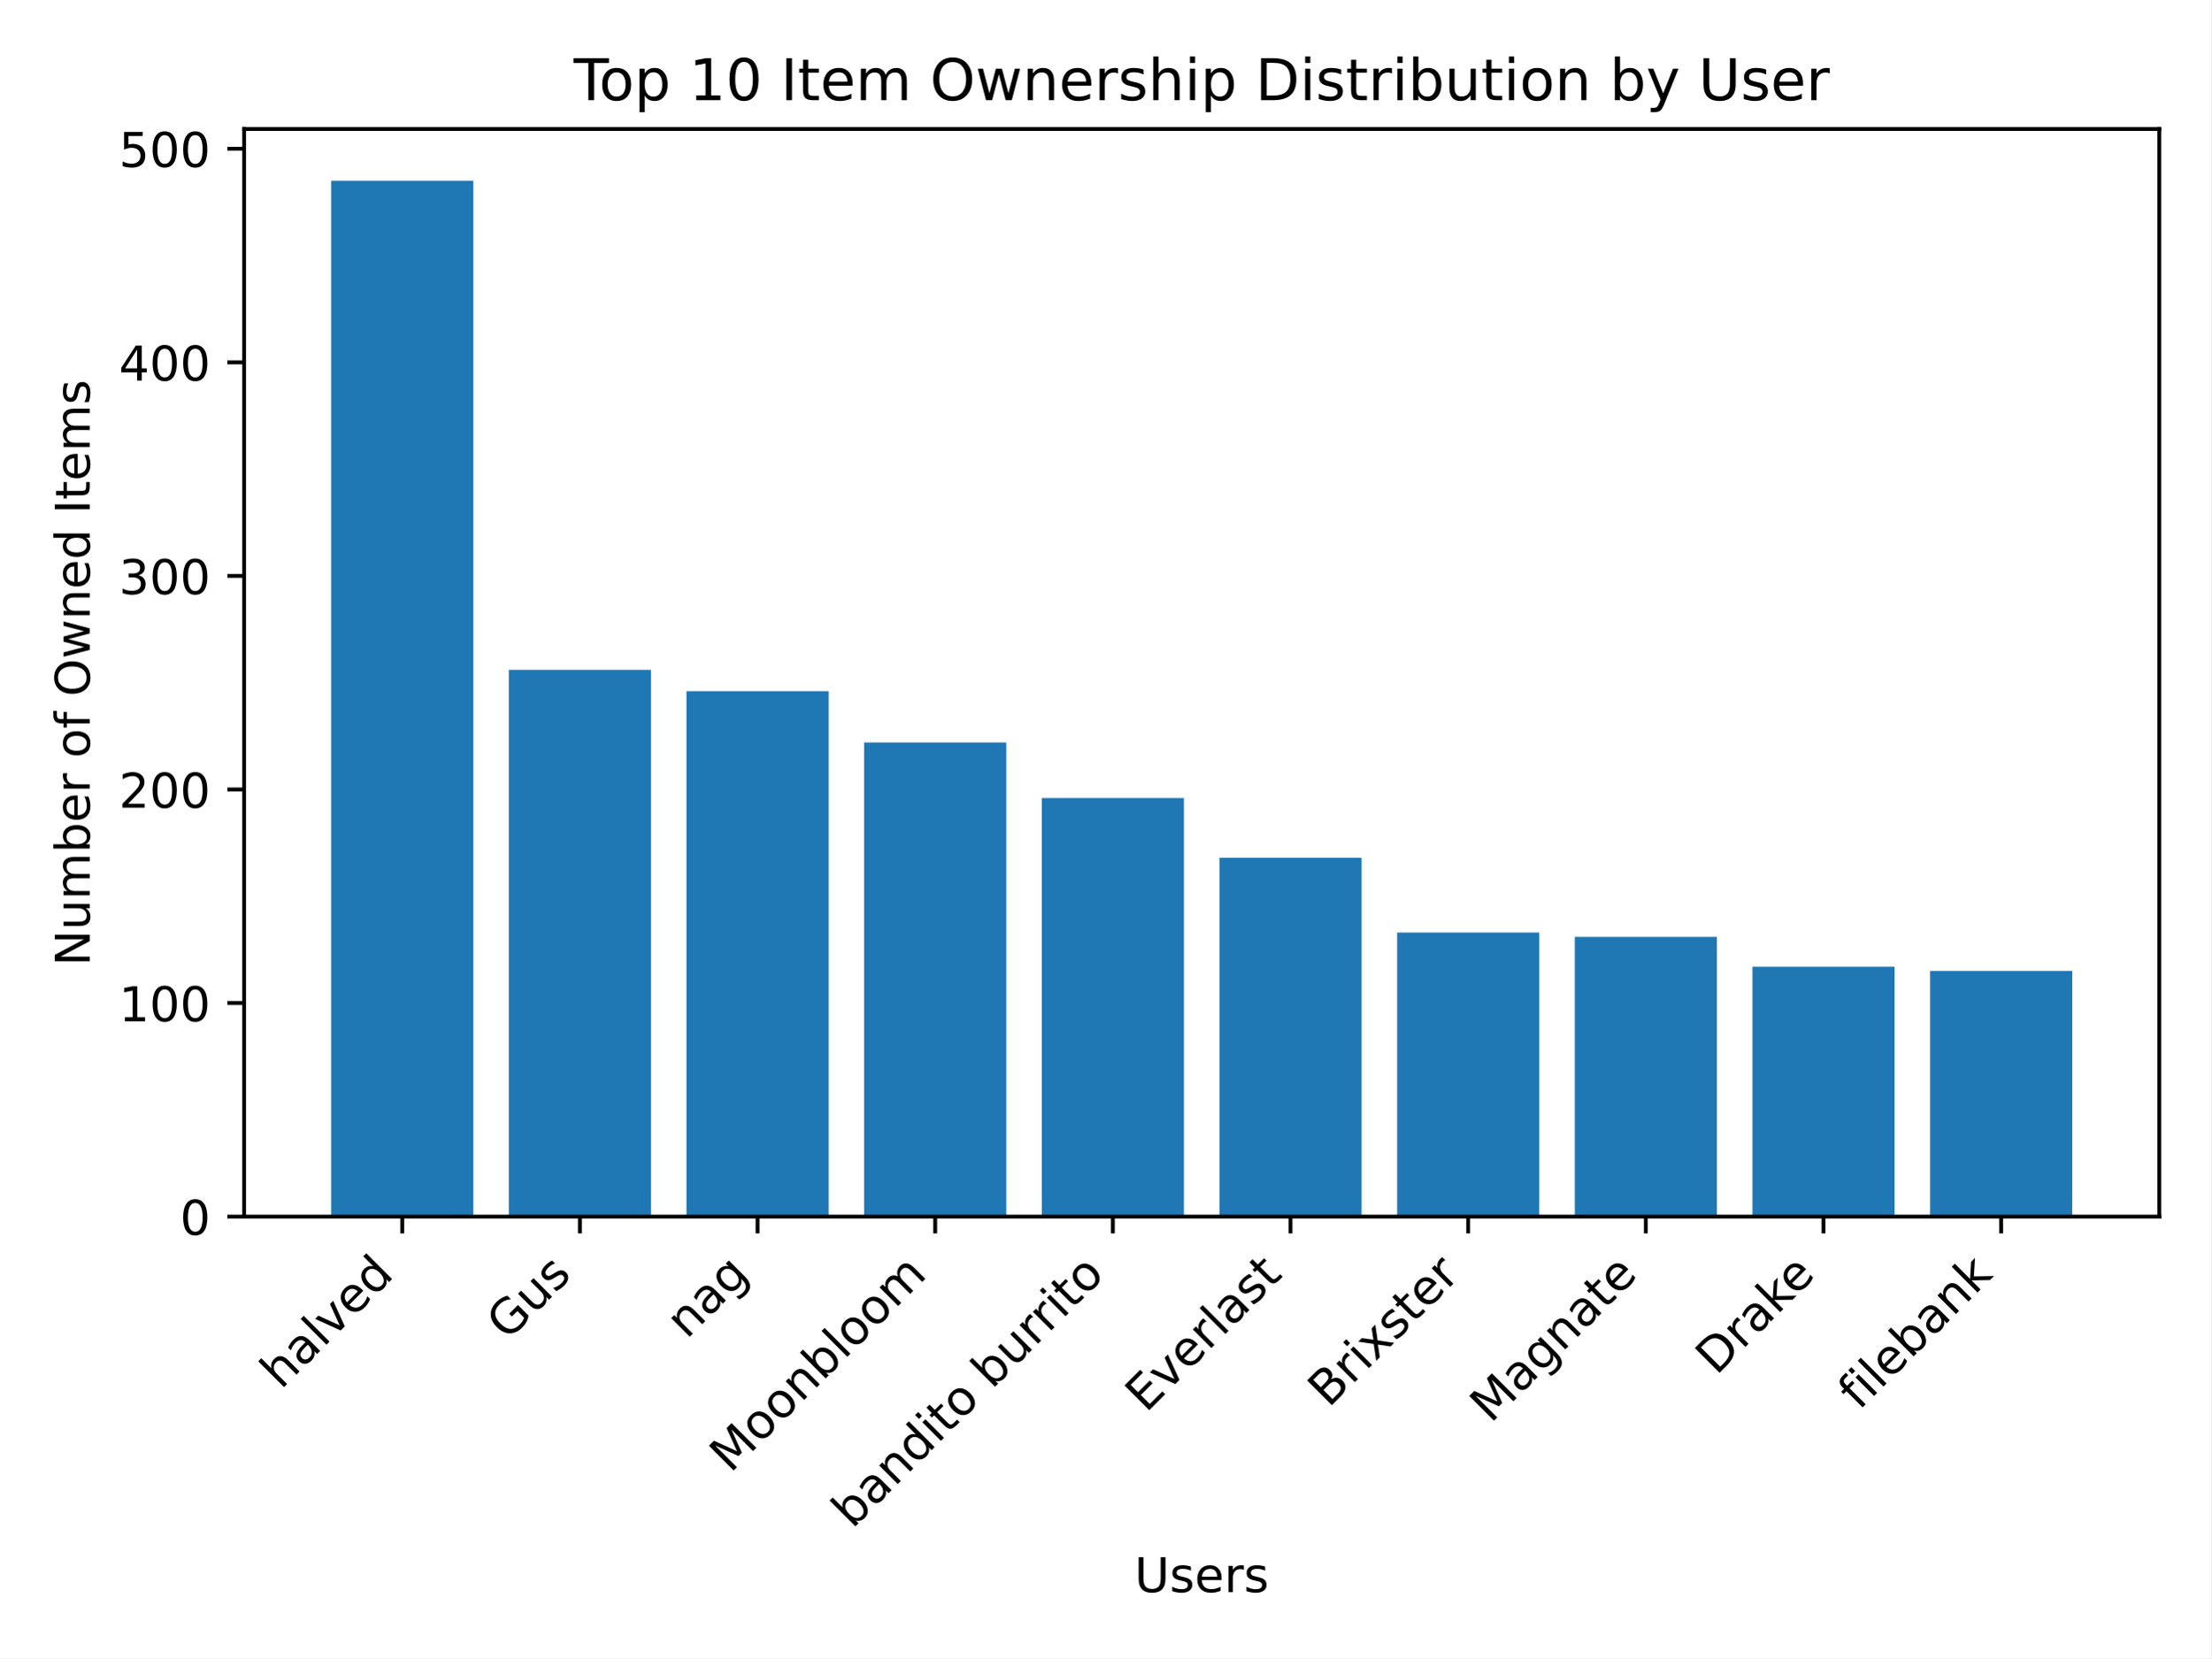
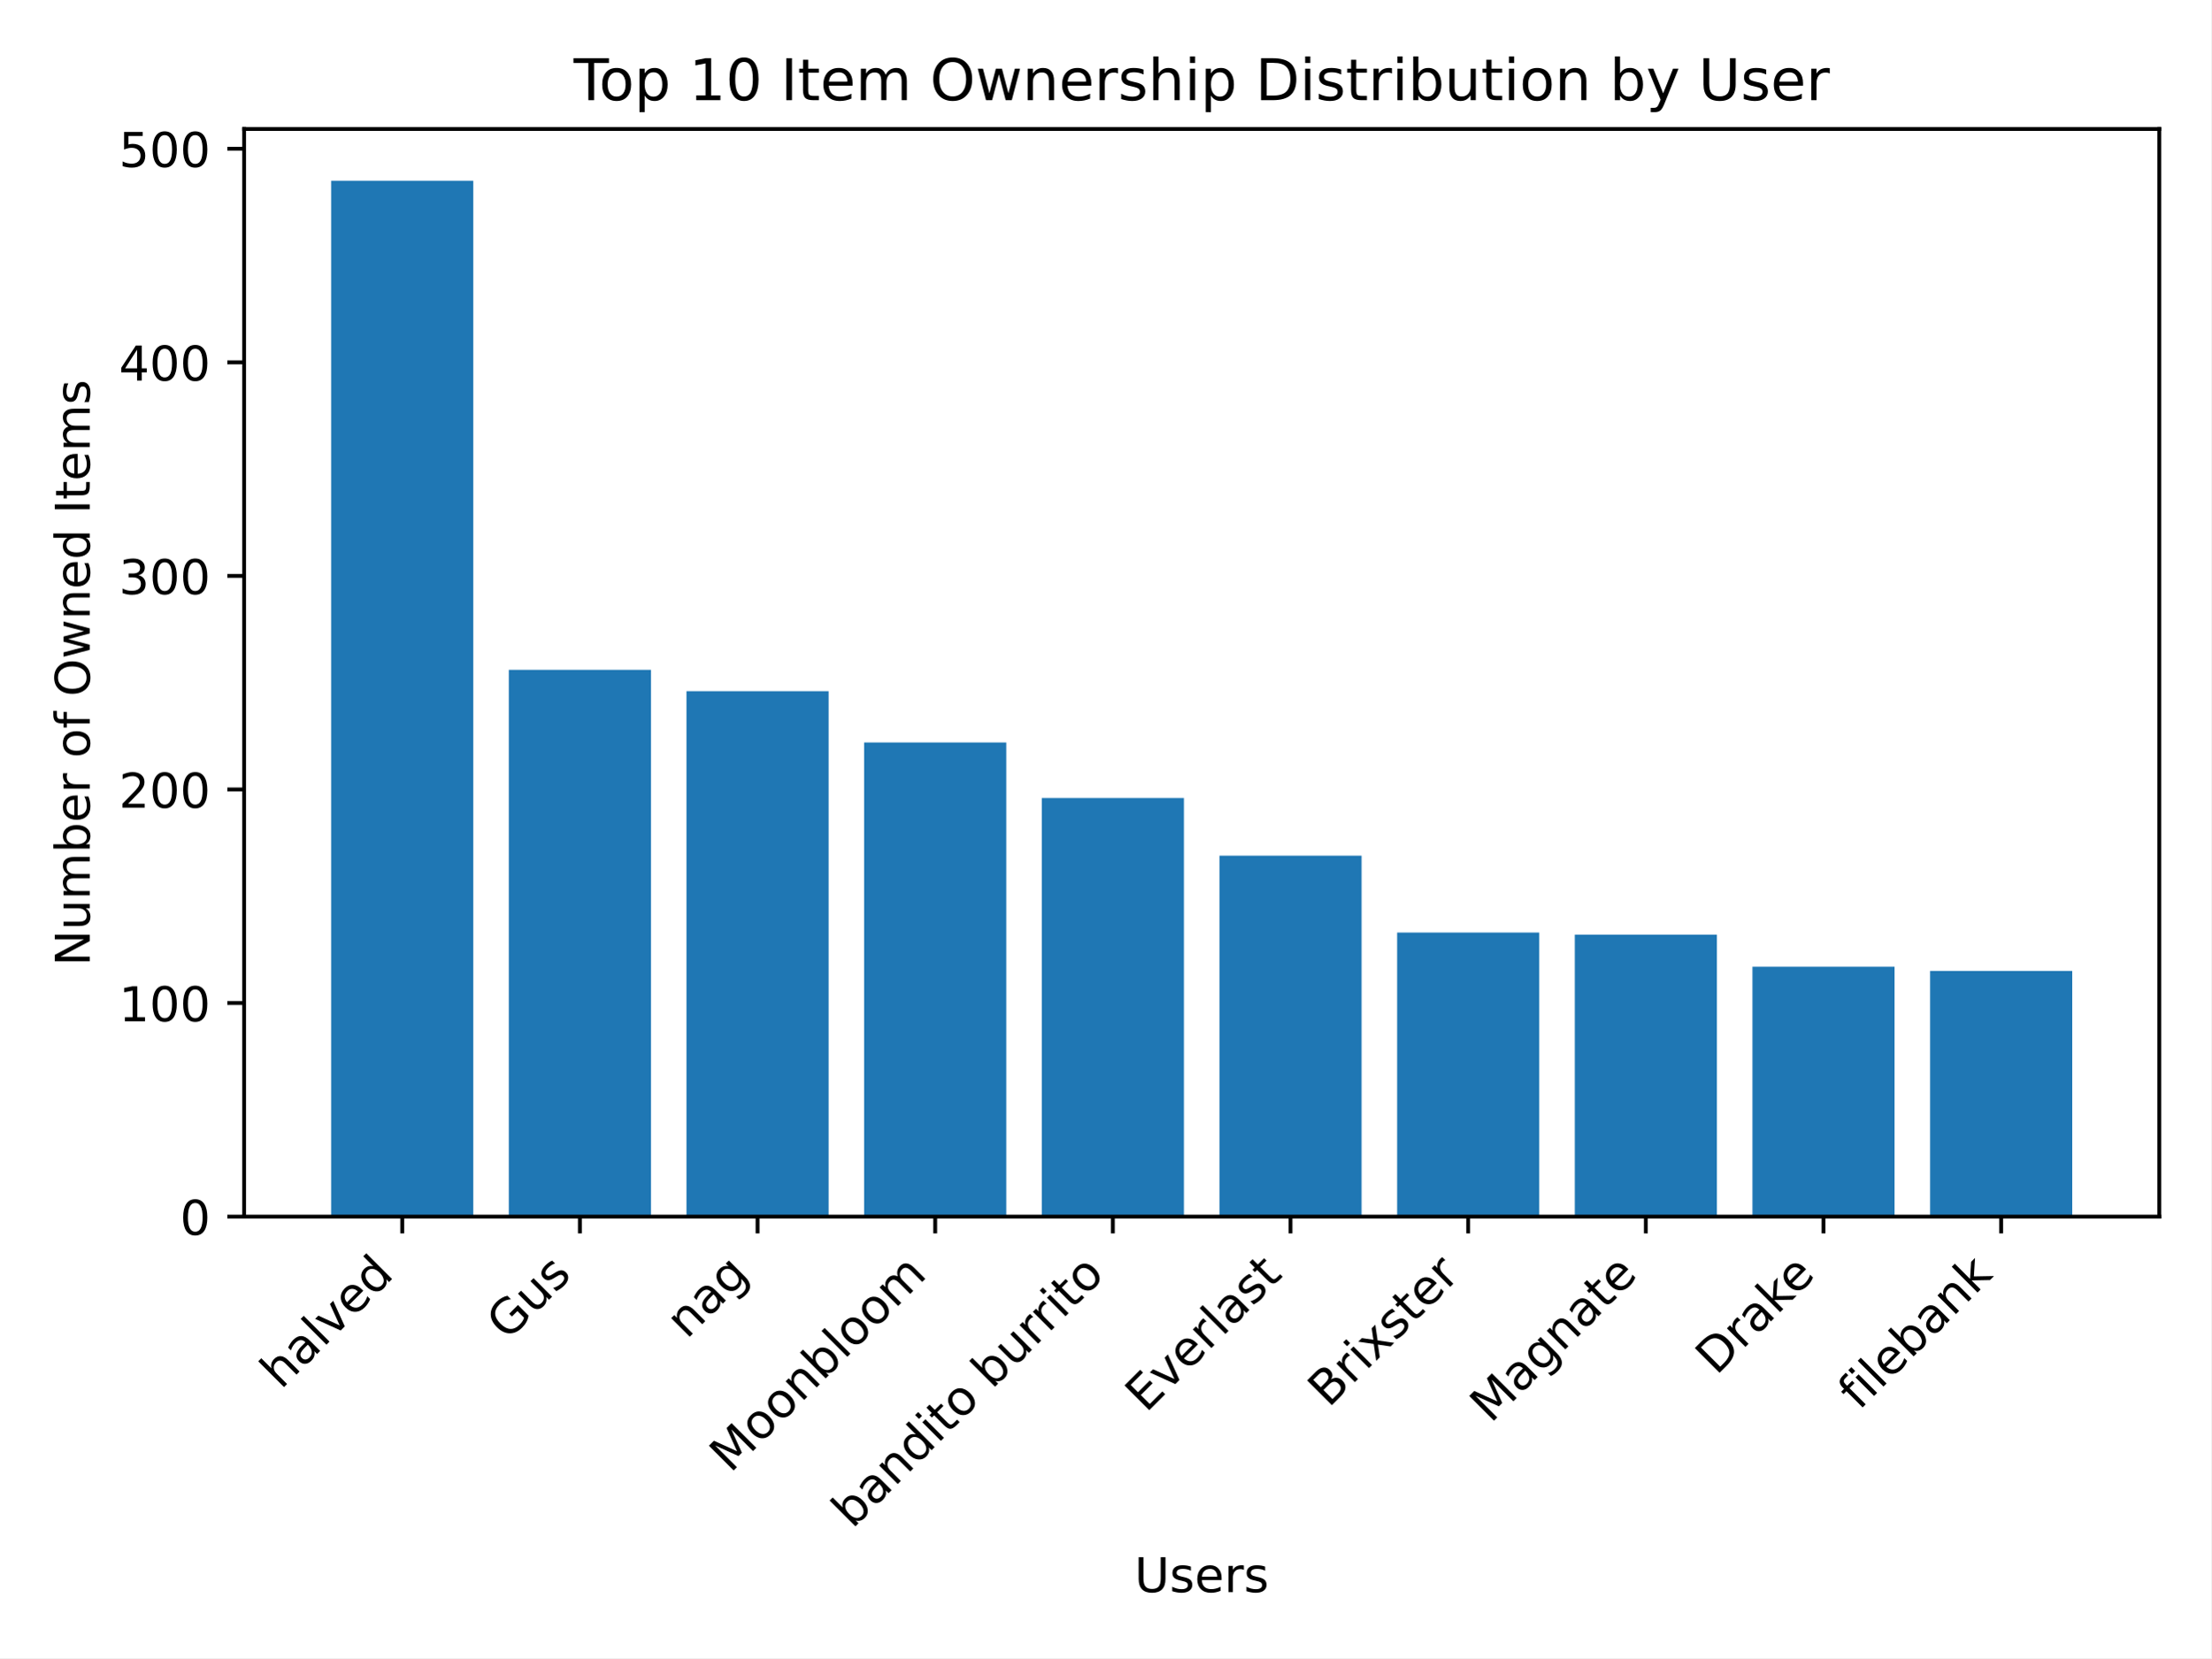
<svg xmlns="http://www.w3.org/2000/svg" xmlns:xlink="http://www.w3.org/1999/xlink" width="460.8pt" height="345.6pt" viewBox="0 0 460.8 345.6" version="1.1">
  <defs>
    <style type="text/css">*{stroke-linejoin: round; stroke-linecap: butt}</style>
  </defs>
  <g id="figure_1">
    <g id="patch_1">
      <path d="M 0 345.6  L 460.8 345.6  L 460.8 0  L 0 0  z " style="fill: #ffffff" />
    </g>
    <g id="axes_1">
      <g id="patch_2">
        <path d="M 50.87 253.581  L 450 253.581  L 450 26.88  L 50.87 26.88  z " style="fill: #ffffff" />
      </g>
      <g id="patch_3">
-         <path d="M 69.012 253.581  L 98.632 253.581  L 98.632 37.675  L 69.012 37.675  z " clip-path="url(#p2c9eaf7a2b)" style="fill: #1f77b4" />
+         <path d="M 69.012 253.581  L 98.632 253.581  L 98.632 37.675  L 69.012 37.675  z " clip-path="url(#p32018b4ce3)" style="fill: #1f77b4" />
      </g>
      <g id="patch_4">
-         <path d="M 106.037 253.581  L 135.657 253.581  L 135.657 139.618  L 106.037 139.618  z " clip-path="url(#p2c9eaf7a2b)" style="fill: #1f77b4" />
+         <path d="M 106.037 253.581  L 135.657 253.581  L 135.657 139.618  L 106.037 139.618  z " clip-path="url(#p32018b4ce3)" style="fill: #1f77b4" />
      </g>
      <g id="patch_5">
-         <path d="M 143.062 253.581  L 172.682 253.581  L 172.682 144.07  L 143.062 144.07  z " clip-path="url(#p2c9eaf7a2b)" style="fill: #1f77b4" />
+         <path d="M 143.062 253.581  L 172.682 253.581  L 172.682 144.07  L 143.062 144.07  z " clip-path="url(#p32018b4ce3)" style="fill: #1f77b4" />
      </g>
      <g id="patch_6">
-         <path d="M 180.087 253.581  L 209.707 253.581  L 209.707 154.754  L 180.087 154.754  z " clip-path="url(#p2c9eaf7a2b)" style="fill: #1f77b4" />
+         <path d="M 180.087 253.581  L 209.707 253.581  L 209.707 154.754  L 180.087 154.754  z " clip-path="url(#p32018b4ce3)" style="fill: #1f77b4" />
      </g>
      <g id="patch_7">
-         <path d="M 217.112 253.581  L 246.732 253.581  L 246.732 166.328  L 217.112 166.328  z " clip-path="url(#p2c9eaf7a2b)" style="fill: #1f77b4" />
+         <path d="M 217.112 253.581  L 246.732 253.581  L 246.732 166.328  L 217.112 166.328  z " clip-path="url(#p32018b4ce3)" style="fill: #1f77b4" />
      </g>
      <g id="patch_8">
-         <path d="M 254.138 253.581  L 283.758 253.581  L 283.758 178.793  L 254.138 178.793  z " clip-path="url(#p2c9eaf7a2b)" style="fill: #1f77b4" />
+         <path d="M 254.138 253.581  L 283.758 253.581  L 283.758 178.348  L 254.138 178.348  z " clip-path="url(#p32018b4ce3)" style="fill: #1f77b4" />
      </g>
      <g id="patch_9">
-         <path d="M 291.163 253.581  L 320.783 253.581  L 320.783 194.374  L 291.163 194.374  z " clip-path="url(#p2c9eaf7a2b)" style="fill: #1f77b4" />
+         <path d="M 291.163 253.581  L 320.783 253.581  L 320.783 194.374  L 291.163 194.374  z " clip-path="url(#p32018b4ce3)" style="fill: #1f77b4" />
      </g>
      <g id="patch_10">
-         <path d="M 328.188 253.581  L 357.808 253.581  L 357.808 195.264  L 328.188 195.264  z " clip-path="url(#p2c9eaf7a2b)" style="fill: #1f77b4" />
+         <path d="M 328.188 253.581  L 357.808 253.581  L 357.808 194.819  L 328.188 194.819  z " clip-path="url(#p32018b4ce3)" style="fill: #1f77b4" />
      </g>
      <g id="patch_11">
-         <path d="M 365.213 253.581  L 394.833 253.581  L 394.833 201.496  L 365.213 201.496  z " clip-path="url(#p2c9eaf7a2b)" style="fill: #1f77b4" />
+         <path d="M 365.213 253.581  L 394.833 253.581  L 394.833 201.496  L 365.213 201.496  z " clip-path="url(#p32018b4ce3)" style="fill: #1f77b4" />
      </g>
      <g id="patch_12">
-         <path d="M 402.238 253.581  L 431.858 253.581  L 431.858 202.387  L 402.238 202.387  z " clip-path="url(#p2c9eaf7a2b)" style="fill: #1f77b4" />
+         <path d="M 402.238 253.581  L 431.858 253.581  L 431.858 202.387  L 402.238 202.387  z " clip-path="url(#p32018b4ce3)" style="fill: #1f77b4" />
      </g>
      <g id="matplotlib.axis_1">
        <g id="xtick_1">
          <g id="line2d_1">
            <defs>
-               <path id="m333242855d" d="M 0 0  L 0 3.5  " style="stroke: #000000; stroke-width: 0.8" />
+               <path id="m9f89f834ee" d="M 0 0  L 0 3.5  " style="stroke: #000000; stroke-width: 0.8" />
            </defs>
            <g>
-               <use xlink:href="#m333242855d" x="83.822" y="253.581" style="stroke: #000000; stroke-width: 0.8" />
+               <use xlink:href="#m9f89f834ee" x="83.822" y="253.581" style="stroke: #000000; stroke-width: 0.8" />
            </g>
          </g>
          <g id="text_1">
            <g transform="translate(58.54764 289.7576) rotate(-45) scale(0.1 -0.1)">
              <defs>
                <path id="DejaVuSans-68" d="M 3513 2113  L 3513 0  L 2938 0  L 2938 2094  Q 2938 2591 2744 2837  Q 2550 3084 2163 3084  Q 1697 3084 1428 2787  Q 1159 2491 1159 1978  L 1159 0  L 581 0  L 581 4863  L 1159 4863  L 1159 2956  Q 1366 3272 1645 3428  Q 1925 3584 2291 3584  Q 2894 3584 3203 3211  Q 3513 2838 3513 2113  z " transform="scale(0.015625)" />
                <path id="DejaVuSans-61" d="M 2194 1759  Q 1497 1759 1228 1600  Q 959 1441 959 1056  Q 959 750 1161 570  Q 1363 391 1709 391  Q 2188 391 2477 730  Q 2766 1069 2766 1631  L 2766 1759  L 2194 1759  z M 3341 1997  L 3341 0  L 2766 0  L 2766 531  Q 2569 213 2275 61  Q 1981 -91 1556 -91  Q 1019 -91 701 211  Q 384 513 384 1019  Q 384 1609 779 1909  Q 1175 2209 1959 2209  L 2766 2209  L 2766 2266  Q 2766 2663 2505 2880  Q 2244 3097 1772 3097  Q 1472 3097 1187 3025  Q 903 2953 641 2809  L 641 3341  Q 956 3463 1253 3523  Q 1550 3584 1831 3584  Q 2591 3584 2966 3190  Q 3341 2797 3341 1997  z " transform="scale(0.015625)" />
                <path id="DejaVuSans-6c" d="M 603 4863  L 1178 4863  L 1178 0  L 603 0  L 603 4863  z " transform="scale(0.015625)" />
                <path id="DejaVuSans-76" d="M 191 3500  L 800 3500  L 1894 563  L 2988 3500  L 3597 3500  L 2284 0  L 1503 0  L 191 3500  z " transform="scale(0.015625)" />
                <path id="DejaVuSans-65" d="M 3597 1894  L 3597 1613  L 953 1613  Q 991 1019 1311 708  Q 1631 397 2203 397  Q 2534 397 2845 478  Q 3156 559 3463 722  L 3463 178  Q 3153 47 2828 -22  Q 2503 -91 2169 -91  Q 1331 -91 842 396  Q 353 884 353 1716  Q 353 2575 817 3079  Q 1281 3584 2069 3584  Q 2775 3584 3186 3129  Q 3597 2675 3597 1894  z M 3022 2063  Q 3016 2534 2758 2815  Q 2500 3097 2075 3097  Q 1594 3097 1305 2825  Q 1016 2553 972 2059  L 3022 2063  z " transform="scale(0.015625)" />
                <path id="DejaVuSans-64" d="M 2906 2969  L 2906 4863  L 3481 4863  L 3481 0  L 2906 0  L 2906 525  Q 2725 213 2448 61  Q 2172 -91 1784 -91  Q 1150 -91 751 415  Q 353 922 353 1747  Q 353 2572 751 3078  Q 1150 3584 1784 3584  Q 2172 3584 2448 3432  Q 2725 3281 2906 2969  z M 947 1747  Q 947 1113 1208 752  Q 1469 391 1925 391  Q 2381 391 2643 752  Q 2906 1113 2906 1747  Q 2906 2381 2643 2742  Q 2381 3103 1925 3103  Q 1469 3103 1208 2742  Q 947 2381 947 1747  z " transform="scale(0.015625)" />
              </defs>
              <use xlink:href="#DejaVuSans-68" />
              <use xlink:href="#DejaVuSans-61" x="63.379" />
              <use xlink:href="#DejaVuSans-6c" x="124.658" />
              <use xlink:href="#DejaVuSans-76" x="152.441" />
              <use xlink:href="#DejaVuSans-65" x="211.621" />
              <use xlink:href="#DejaVuSans-64" x="273.145" />
            </g>
          </g>
        </g>
        <g id="xtick_2">
          <g id="line2d_2">
            <g>
-               <use xlink:href="#m333242855d" x="120.847" y="253.581" style="stroke: #000000; stroke-width: 0.8" />
+               <use xlink:href="#m9f89f834ee" x="120.847" y="253.581" style="stroke: #000000; stroke-width: 0.8" />
            </g>
          </g>
          <g id="text_2">
            <g transform="translate(105.7329 279.5973) rotate(-45) scale(0.1 -0.1)">
              <defs>
                <path id="DejaVuSans-47" d="M 3809 666  L 3809 1919  L 2778 1919  L 2778 2438  L 4434 2438  L 4434 434  Q 4069 175 3628 42  Q 3188 -91 2688 -91  Q 1594 -91 976 548  Q 359 1188 359 2328  Q 359 3472 976 4111  Q 1594 4750 2688 4750  Q 3144 4750 3555 4637  Q 3966 4525 4313 4306  L 4313 3634  Q 3963 3931 3569 4081  Q 3175 4231 2741 4231  Q 1884 4231 1454 3753  Q 1025 3275 1025 2328  Q 1025 1384 1454 906  Q 1884 428 2741 428  Q 3075 428 3337 486  Q 3600 544 3809 666  z " transform="scale(0.015625)" />
                <path id="DejaVuSans-75" d="M 544 1381  L 544 3500  L 1119 3500  L 1119 1403  Q 1119 906 1312 657  Q 1506 409 1894 409  Q 2359 409 2629 706  Q 2900 1003 2900 1516  L 2900 3500  L 3475 3500  L 3475 0  L 2900 0  L 2900 538  Q 2691 219 2414 64  Q 2138 -91 1772 -91  Q 1169 -91 856 284  Q 544 659 544 1381  z M 1991 3584  L 1991 3584  z " transform="scale(0.015625)" />
                <path id="DejaVuSans-73" d="M 2834 3397  L 2834 2853  Q 2591 2978 2328 3040  Q 2066 3103 1784 3103  Q 1356 3103 1142 2972  Q 928 2841 928 2578  Q 928 2378 1081 2264  Q 1234 2150 1697 2047  L 1894 2003  Q 2506 1872 2764 1633  Q 3022 1394 3022 966  Q 3022 478 2636 193  Q 2250 -91 1575 -91  Q 1294 -91 989 -36  Q 684 19 347 128  L 347 722  Q 666 556 975 473  Q 1284 391 1588 391  Q 1994 391 2212 530  Q 2431 669 2431 922  Q 2431 1156 2273 1281  Q 2116 1406 1581 1522  L 1381 1569  Q 847 1681 609 1914  Q 372 2147 372 2553  Q 372 3047 722 3315  Q 1072 3584 1716 3584  Q 2034 3584 2315 3537  Q 2597 3491 2834 3397  z " transform="scale(0.015625)" />
              </defs>
              <use xlink:href="#DejaVuSans-47" />
              <use xlink:href="#DejaVuSans-75" x="77.49" />
              <use xlink:href="#DejaVuSans-73" x="140.869" />
            </g>
          </g>
        </g>
        <g id="xtick_3">
          <g id="line2d_3">
            <g>
-               <use xlink:href="#m333242855d" x="157.872" y="253.581" style="stroke: #000000; stroke-width: 0.8" />
+               <use xlink:href="#m9f89f834ee" x="157.872" y="253.581" style="stroke: #000000; stroke-width: 0.8" />
            </g>
          </g>
          <g id="text_3">
            <g transform="translate(143.0983 279.257) rotate(-45) scale(0.1 -0.1)">
              <defs>
                <path id="DejaVuSans-6e" d="M 3513 2113  L 3513 0  L 2938 0  L 2938 2094  Q 2938 2591 2744 2837  Q 2550 3084 2163 3084  Q 1697 3084 1428 2787  Q 1159 2491 1159 1978  L 1159 0  L 581 0  L 581 3500  L 1159 3500  L 1159 2956  Q 1366 3272 1645 3428  Q 1925 3584 2291 3584  Q 2894 3584 3203 3211  Q 3513 2838 3513 2113  z " transform="scale(0.015625)" />
                <path id="DejaVuSans-67" d="M 2906 1791  Q 2906 2416 2648 2759  Q 2391 3103 1925 3103  Q 1463 3103 1205 2759  Q 947 2416 947 1791  Q 947 1169 1205 825  Q 1463 481 1925 481  Q 2391 481 2648 825  Q 2906 1169 2906 1791  z M 3481 434  Q 3481 -459 3084 -895  Q 2688 -1331 1869 -1331  Q 1566 -1331 1297 -1286  Q 1028 -1241 775 -1147  L 775 -588  Q 1028 -725 1275 -790  Q 1522 -856 1778 -856  Q 2344 -856 2625 -561  Q 2906 -266 2906 331  L 2906 616  Q 2728 306 2450 153  Q 2172 0 1784 0  Q 1141 0 747 490  Q 353 981 353 1791  Q 353 2603 747 3093  Q 1141 3584 1784 3584  Q 2172 3584 2450 3431  Q 2728 3278 2906 2969  L 2906 3500  L 3481 3500  L 3481 434  z " transform="scale(0.015625)" />
              </defs>
              <use xlink:href="#DejaVuSans-6e" />
              <use xlink:href="#DejaVuSans-61" x="63.379" />
              <use xlink:href="#DejaVuSans-67" x="124.658" />
            </g>
          </g>
        </g>
        <g id="xtick_4">
          <g id="line2d_4">
            <g>
-               <use xlink:href="#m333242855d" x="194.897" y="253.581" style="stroke: #000000; stroke-width: 0.8" />
+               <use xlink:href="#m9f89f834ee" x="194.897" y="253.581" style="stroke: #000000; stroke-width: 0.8" />
            </g>
          </g>
          <g id="text_4">
            <g transform="translate(152.197 307.1833) rotate(-45) scale(0.1 -0.1)">
              <defs>
                <path id="DejaVuSans-4d" d="M 628 4666  L 1569 4666  L 2759 1491  L 3956 4666  L 4897 4666  L 4897 0  L 4281 0  L 4281 4097  L 3078 897  L 2444 897  L 1241 4097  L 1241 0  L 628 0  L 628 4666  z " transform="scale(0.015625)" />
                <path id="DejaVuSans-6f" d="M 1959 3097  Q 1497 3097 1228 2736  Q 959 2375 959 1747  Q 959 1119 1226 758  Q 1494 397 1959 397  Q 2419 397 2687 759  Q 2956 1122 2956 1747  Q 2956 2369 2687 2733  Q 2419 3097 1959 3097  z M 1959 3584  Q 2709 3584 3137 3096  Q 3566 2609 3566 1747  Q 3566 888 3137 398  Q 2709 -91 1959 -91  Q 1206 -91 779 398  Q 353 888 353 1747  Q 353 2609 779 3096  Q 1206 3584 1959 3584  z " transform="scale(0.015625)" />
                <path id="DejaVuSans-62" d="M 3116 1747  Q 3116 2381 2855 2742  Q 2594 3103 2138 3103  Q 1681 3103 1420 2742  Q 1159 2381 1159 1747  Q 1159 1113 1420 752  Q 1681 391 2138 391  Q 2594 391 2855 752  Q 3116 1113 3116 1747  z M 1159 2969  Q 1341 3281 1617 3432  Q 1894 3584 2278 3584  Q 2916 3584 3314 3078  Q 3713 2572 3713 1747  Q 3713 922 3314 415  Q 2916 -91 2278 -91  Q 1894 -91 1617 61  Q 1341 213 1159 525  L 1159 0  L 581 0  L 581 4863  L 1159 4863  L 1159 2969  z " transform="scale(0.015625)" />
                <path id="DejaVuSans-6d" d="M 3328 2828  Q 3544 3216 3844 3400  Q 4144 3584 4550 3584  Q 5097 3584 5394 3201  Q 5691 2819 5691 2113  L 5691 0  L 5113 0  L 5113 2094  Q 5113 2597 4934 2840  Q 4756 3084 4391 3084  Q 3944 3084 3684 2787  Q 3425 2491 3425 1978  L 3425 0  L 2847 0  L 2847 2094  Q 2847 2600 2669 2842  Q 2491 3084 2119 3084  Q 1678 3084 1418 2786  Q 1159 2488 1159 1978  L 1159 0  L 581 0  L 581 3500  L 1159 3500  L 1159 2956  Q 1356 3278 1631 3431  Q 1906 3584 2284 3584  Q 2666 3584 2933 3390  Q 3200 3197 3328 2828  z " transform="scale(0.015625)" />
              </defs>
              <use xlink:href="#DejaVuSans-4d" />
              <use xlink:href="#DejaVuSans-6f" x="86.279" />
              <use xlink:href="#DejaVuSans-6f" x="147.461" />
              <use xlink:href="#DejaVuSans-6e" x="208.643" />
              <use xlink:href="#DejaVuSans-62" x="272.021" />
              <use xlink:href="#DejaVuSans-6c" x="335.498" />
              <use xlink:href="#DejaVuSans-6f" x="363.281" />
              <use xlink:href="#DejaVuSans-6f" x="424.463" />
              <use xlink:href="#DejaVuSans-6d" x="485.645" />
            </g>
          </g>
        </g>
        <g id="xtick_5">
          <g id="line2d_5">
            <g>
-               <use xlink:href="#m333242855d" x="231.922" y="253.581" style="stroke: #000000; stroke-width: 0.8" />
+               <use xlink:href="#m9f89f834ee" x="231.922" y="253.581" style="stroke: #000000; stroke-width: 0.8" />
            </g>
          </g>
          <g id="text_5">
            <g transform="translate(177.6255 318.7799) rotate(-45) scale(0.1 -0.1)">
              <defs>
                <path id="DejaVuSans-69" d="M 603 3500  L 1178 3500  L 1178 0  L 603 0  L 603 3500  z M 603 4863  L 1178 4863  L 1178 4134  L 603 4134  L 603 4863  z " transform="scale(0.015625)" />
                <path id="DejaVuSans-74" d="M 1172 4494  L 1172 3500  L 2356 3500  L 2356 3053  L 1172 3053  L 1172 1153  Q 1172 725 1289 603  Q 1406 481 1766 481  L 2356 481  L 2356 0  L 1766 0  Q 1100 0 847 248  Q 594 497 594 1153  L 594 3053  L 172 3053  L 172 3500  L 594 3500  L 594 4494  L 1172 4494  z " transform="scale(0.015625)" />
                <path id="DejaVuSans-20" transform="scale(0.015625)" />
                <path id="DejaVuSans-72" d="M 2631 2963  Q 2534 3019 2420 3045  Q 2306 3072 2169 3072  Q 1681 3072 1420 2755  Q 1159 2438 1159 1844  L 1159 0  L 581 0  L 581 3500  L 1159 3500  L 1159 2956  Q 1341 3275 1631 3429  Q 1922 3584 2338 3584  Q 2397 3584 2469 3576  Q 2541 3569 2628 3553  L 2631 2963  z " transform="scale(0.015625)" />
              </defs>
              <use xlink:href="#DejaVuSans-62" />
              <use xlink:href="#DejaVuSans-61" x="63.477" />
              <use xlink:href="#DejaVuSans-6e" x="124.756" />
              <use xlink:href="#DejaVuSans-64" x="188.135" />
              <use xlink:href="#DejaVuSans-69" x="251.611" />
              <use xlink:href="#DejaVuSans-74" x="279.395" />
              <use xlink:href="#DejaVuSans-6f" x="318.604" />
              <use xlink:href="#DejaVuSans-20" x="379.785" />
              <use xlink:href="#DejaVuSans-62" x="411.572" />
              <use xlink:href="#DejaVuSans-75" x="475.049" />
              <use xlink:href="#DejaVuSans-72" x="538.428" />
              <use xlink:href="#DejaVuSans-72" x="577.791" />
              <use xlink:href="#DejaVuSans-69" x="618.904" />
              <use xlink:href="#DejaVuSans-74" x="646.688" />
              <use xlink:href="#DejaVuSans-6f" x="685.896" />
            </g>
          </g>
        </g>
        <g id="xtick_6">
          <g id="line2d_6">
            <g>
-               <use xlink:href="#m333242855d" x="268.948" y="253.581" style="stroke: #000000; stroke-width: 0.8" />
+               <use xlink:href="#m9f89f834ee" x="268.948" y="253.581" style="stroke: #000000; stroke-width: 0.8" />
            </g>
          </g>
          <g id="text_6">
            <g transform="translate(238.8126 294.6178) rotate(-45) scale(0.1 -0.1)">
              <defs>
                <path id="DejaVuSans-45" d="M 628 4666  L 3578 4666  L 3578 4134  L 1259 4134  L 1259 2753  L 3481 2753  L 3481 2222  L 1259 2222  L 1259 531  L 3634 531  L 3634 0  L 628 0  L 628 4666  z " transform="scale(0.015625)" />
              </defs>
              <use xlink:href="#DejaVuSans-45" />
              <use xlink:href="#DejaVuSans-76" x="63.184" />
              <use xlink:href="#DejaVuSans-65" x="122.363" />
              <use xlink:href="#DejaVuSans-72" x="183.887" />
              <use xlink:href="#DejaVuSans-6c" x="225" />
              <use xlink:href="#DejaVuSans-61" x="252.783" />
              <use xlink:href="#DejaVuSans-73" x="314.062" />
              <use xlink:href="#DejaVuSans-74" x="366.162" />
            </g>
          </g>
        </g>
        <g id="xtick_7">
          <g id="line2d_7">
            <g>
-               <use xlink:href="#m333242855d" x="305.973" y="253.581" style="stroke: #000000; stroke-width: 0.8" />
+               <use xlink:href="#m9f89f834ee" x="305.973" y="253.581" style="stroke: #000000; stroke-width: 0.8" />
            </g>
          </g>
          <g id="text_7">
            <g transform="translate(276.8807 293.5748) rotate(-45) scale(0.1 -0.1)">
              <defs>
                <path id="DejaVuSans-42" d="M 1259 2228  L 1259 519  L 2272 519  Q 2781 519 3026 730  Q 3272 941 3272 1375  Q 3272 1813 3026 2020  Q 2781 2228 2272 2228  L 1259 2228  z M 1259 4147  L 1259 2741  L 2194 2741  Q 2656 2741 2882 2914  Q 3109 3088 3109 3444  Q 3109 3797 2882 3972  Q 2656 4147 2194 4147  L 1259 4147  z M 628 4666  L 2241 4666  Q 2963 4666 3353 4366  Q 3744 4066 3744 3513  Q 3744 3084 3544 2831  Q 3344 2578 2956 2516  Q 3422 2416 3680 2098  Q 3938 1781 3938 1306  Q 3938 681 3513 340  Q 3088 0 2303 0  L 628 0  L 628 4666  z " transform="scale(0.015625)" />
                <path id="DejaVuSans-78" d="M 3513 3500  L 2247 1797  L 3578 0  L 2900 0  L 1881 1375  L 863 0  L 184 0  L 1544 1831  L 300 3500  L 978 3500  L 1906 2253  L 2834 3500  L 3513 3500  z " transform="scale(0.015625)" />
              </defs>
              <use xlink:href="#DejaVuSans-42" />
              <use xlink:href="#DejaVuSans-72" x="68.604" />
              <use xlink:href="#DejaVuSans-69" x="109.717" />
              <use xlink:href="#DejaVuSans-78" x="137.5" />
              <use xlink:href="#DejaVuSans-73" x="196.68" />
              <use xlink:href="#DejaVuSans-74" x="248.779" />
              <use xlink:href="#DejaVuSans-65" x="287.988" />
              <use xlink:href="#DejaVuSans-72" x="349.512" />
            </g>
          </g>
        </g>
        <g id="xtick_8">
          <g id="line2d_8">
            <g>
-               <use xlink:href="#m333242855d" x="342.998" y="253.581" style="stroke: #000000; stroke-width: 0.8" />
+               <use xlink:href="#m9f89f834ee" x="342.998" y="253.581" style="stroke: #000000; stroke-width: 0.8" />
            </g>
          </g>
          <g id="text_8">
            <g transform="translate(310.6663 296.8143) rotate(-45) scale(0.1 -0.1)">
              <use xlink:href="#DejaVuSans-4d" />
              <use xlink:href="#DejaVuSans-61" x="86.279" />
              <use xlink:href="#DejaVuSans-67" x="147.559" />
              <use xlink:href="#DejaVuSans-6e" x="211.035" />
              <use xlink:href="#DejaVuSans-61" x="274.414" />
              <use xlink:href="#DejaVuSans-74" x="335.693" />
              <use xlink:href="#DejaVuSans-65" x="374.902" />
            </g>
          </g>
        </g>
        <g id="xtick_9">
          <g id="line2d_9">
            <g>
-               <use xlink:href="#m333242855d" x="380.023" y="253.581" style="stroke: #000000; stroke-width: 0.8" />
+               <use xlink:href="#m9f89f834ee" x="380.023" y="253.581" style="stroke: #000000; stroke-width: 0.8" />
            </g>
          </g>
          <g id="text_9">
            <g transform="translate(357.6781 286.8275) rotate(-45) scale(0.1 -0.1)">
              <defs>
                <path id="DejaVuSans-44" d="M 1259 4147  L 1259 519  L 2022 519  Q 2988 519 3436 956  Q 3884 1394 3884 2338  Q 3884 3275 3436 3711  Q 2988 4147 2022 4147  L 1259 4147  z M 628 4666  L 1925 4666  Q 3281 4666 3915 4102  Q 4550 3538 4550 2338  Q 4550 1131 3912 565  Q 3275 0 1925 0  L 628 0  L 628 4666  z " transform="scale(0.015625)" />
                <path id="DejaVuSans-6b" d="M 581 4863  L 1159 4863  L 1159 1991  L 2875 3500  L 3609 3500  L 1753 1863  L 3688 0  L 2938 0  L 1159 1709  L 1159 0  L 581 0  L 581 4863  z " transform="scale(0.015625)" />
              </defs>
              <use xlink:href="#DejaVuSans-44" />
              <use xlink:href="#DejaVuSans-72" x="77.002" />
              <use xlink:href="#DejaVuSans-61" x="118.115" />
              <use xlink:href="#DejaVuSans-6b" x="179.395" />
              <use xlink:href="#DejaVuSans-65" x="233.68" />
            </g>
          </g>
        </g>
        <g id="xtick_10">
          <g id="line2d_10">
            <g>
-               <use xlink:href="#m333242855d" x="417.048" y="253.581" style="stroke: #000000; stroke-width: 0.8" />
+               <use xlink:href="#m9f89f834ee" x="417.048" y="253.581" style="stroke: #000000; stroke-width: 0.8" />
            </g>
          </g>
          <g id="text_10">
            <g transform="translate(387.41 294.1206) rotate(-45) scale(0.1 -0.1)">
              <defs>
                <path id="DejaVuSans-66" d="M 2375 4863  L 2375 4384  L 1825 4384  Q 1516 4384 1395 4259  Q 1275 4134 1275 3809  L 1275 3500  L 2222 3500  L 2222 3053  L 1275 3053  L 1275 0  L 697 0  L 697 3053  L 147 3053  L 147 3500  L 697 3500  L 697 3744  Q 697 4328 969 4595  Q 1241 4863 1831 4863  L 2375 4863  z " transform="scale(0.015625)" />
              </defs>
              <use xlink:href="#DejaVuSans-66" />
              <use xlink:href="#DejaVuSans-69" x="35.205" />
              <use xlink:href="#DejaVuSans-6c" x="62.988" />
              <use xlink:href="#DejaVuSans-65" x="90.771" />
              <use xlink:href="#DejaVuSans-62" x="152.295" />
              <use xlink:href="#DejaVuSans-61" x="215.771" />
              <use xlink:href="#DejaVuSans-6e" x="277.051" />
              <use xlink:href="#DejaVuSans-6b" x="340.43" />
            </g>
          </g>
        </g>
        <g id="text_11">
          <g transform="translate(236.4342 331.8489) scale(0.1 -0.1)">
            <defs>
              <path id="DejaVuSans-55" d="M 556 4666  L 1191 4666  L 1191 1831  Q 1191 1081 1462 751  Q 1734 422 2344 422  Q 2950 422 3222 751  Q 3494 1081 3494 1831  L 3494 4666  L 4128 4666  L 4128 1753  Q 4128 841 3676 375  Q 3225 -91 2344 -91  Q 1459 -91 1007 375  Q 556 841 556 1753  L 556 4666  z " transform="scale(0.015625)" />
            </defs>
            <use xlink:href="#DejaVuSans-55" />
            <use xlink:href="#DejaVuSans-73" x="73.193" />
            <use xlink:href="#DejaVuSans-65" x="125.293" />
            <use xlink:href="#DejaVuSans-72" x="186.816" />
            <use xlink:href="#DejaVuSans-73" x="227.93" />
          </g>
        </g>
      </g>
      <g id="matplotlib.axis_2">
        <g id="ytick_1">
          <g id="line2d_11">
            <defs>
-               <path id="m818d419c3e" d="M 0 0  L -3.5 0  " style="stroke: #000000; stroke-width: 0.8" />
+               <path id="m7f3a602638" d="M 0 0  L -3.5 0  " style="stroke: #000000; stroke-width: 0.8" />
            </defs>
            <g>
-               <use xlink:href="#m818d419c3e" x="50.87" y="253.581" style="stroke: #000000; stroke-width: 0.8" />
+               <use xlink:href="#m7f3a602638" x="50.87" y="253.581" style="stroke: #000000; stroke-width: 0.8" />
            </g>
          </g>
          <g id="text_12">
            <g transform="translate(37.5075 257.3798) scale(0.1 -0.1)">
              <defs>
                <path id="DejaVuSans-30" d="M 2034 4250  Q 1547 4250 1301 3770  Q 1056 3291 1056 2328  Q 1056 1369 1301 889  Q 1547 409 2034 409  Q 2525 409 2770 889  Q 3016 1369 3016 2328  Q 3016 3291 2770 3770  Q 2525 4250 2034 4250  z M 2034 4750  Q 2819 4750 3233 4129  Q 3647 3509 3647 2328  Q 3647 1150 3233 529  Q 2819 -91 2034 -91  Q 1250 -91 836 529  Q 422 1150 422 2328  Q 422 3509 836 4129  Q 1250 4750 2034 4750  z " transform="scale(0.015625)" />
              </defs>
              <use xlink:href="#DejaVuSans-30" />
            </g>
          </g>
        </g>
        <g id="ytick_2">
          <g id="line2d_12">
            <g>
-               <use xlink:href="#m818d419c3e" x="50.87" y="209.064" style="stroke: #000000; stroke-width: 0.8" />
+               <use xlink:href="#m7f3a602638" x="50.87" y="209.064" style="stroke: #000000; stroke-width: 0.8" />
            </g>
          </g>
          <g id="text_13">
            <g transform="translate(24.7825 212.8632) scale(0.1 -0.1)">
              <defs>
                <path id="DejaVuSans-31" d="M 794 531  L 1825 531  L 1825 4091  L 703 3866  L 703 4441  L 1819 4666  L 2450 4666  L 2450 531  L 3481 531  L 3481 0  L 794 0  L 794 531  z " transform="scale(0.015625)" />
              </defs>
              <use xlink:href="#DejaVuSans-31" />
              <use xlink:href="#DejaVuSans-30" x="63.623" />
              <use xlink:href="#DejaVuSans-30" x="127.246" />
            </g>
          </g>
        </g>
        <g id="ytick_3">
          <g id="line2d_13">
            <g>
-               <use xlink:href="#m818d419c3e" x="50.87" y="164.547" style="stroke: #000000; stroke-width: 0.8" />
+               <use xlink:href="#m7f3a602638" x="50.87" y="164.547" style="stroke: #000000; stroke-width: 0.8" />
            </g>
          </g>
          <g id="text_14">
            <g transform="translate(24.7825 168.3467) scale(0.1 -0.1)">
              <defs>
                <path id="DejaVuSans-32" d="M 1228 531  L 3431 531  L 3431 0  L 469 0  L 469 531  Q 828 903 1448 1529  Q 2069 2156 2228 2338  Q 2531 2678 2651 2914  Q 2772 3150 2772 3378  Q 2772 3750 2511 3984  Q 2250 4219 1831 4219  Q 1534 4219 1204 4116  Q 875 4013 500 3803  L 500 4441  Q 881 4594 1212 4672  Q 1544 4750 1819 4750  Q 2544 4750 2975 4387  Q 3406 4025 3406 3419  Q 3406 3131 3298 2873  Q 3191 2616 2906 2266  Q 2828 2175 2409 1742  Q 1991 1309 1228 531  z " transform="scale(0.015625)" />
              </defs>
              <use xlink:href="#DejaVuSans-32" />
              <use xlink:href="#DejaVuSans-30" x="63.623" />
              <use xlink:href="#DejaVuSans-30" x="127.246" />
            </g>
          </g>
        </g>
        <g id="ytick_4">
          <g id="line2d_14">
            <g>
-               <use xlink:href="#m818d419c3e" x="50.87" y="120.031" style="stroke: #000000; stroke-width: 0.8" />
+               <use xlink:href="#m7f3a602638" x="50.87" y="120.031" style="stroke: #000000; stroke-width: 0.8" />
            </g>
          </g>
          <g id="text_15">
            <g transform="translate(24.7825 123.8301) scale(0.1 -0.1)">
              <defs>
                <path id="DejaVuSans-33" d="M 2597 2516  Q 3050 2419 3304 2112  Q 3559 1806 3559 1356  Q 3559 666 3084 287  Q 2609 -91 1734 -91  Q 1441 -91 1130 -33  Q 819 25 488 141  L 488 750  Q 750 597 1062 519  Q 1375 441 1716 441  Q 2309 441 2620 675  Q 2931 909 2931 1356  Q 2931 1769 2642 2001  Q 2353 2234 1838 2234  L 1294 2234  L 1294 2753  L 1863 2753  Q 2328 2753 2575 2939  Q 2822 3125 2822 3475  Q 2822 3834 2567 4026  Q 2313 4219 1838 4219  Q 1578 4219 1281 4162  Q 984 4106 628 3988  L 628 4550  Q 988 4650 1302 4700  Q 1616 4750 1894 4750  Q 2613 4750 3031 4423  Q 3450 4097 3450 3541  Q 3450 3153 3228 2886  Q 3006 2619 2597 2516  z " transform="scale(0.015625)" />
              </defs>
              <use xlink:href="#DejaVuSans-33" />
              <use xlink:href="#DejaVuSans-30" x="63.623" />
              <use xlink:href="#DejaVuSans-30" x="127.246" />
            </g>
          </g>
        </g>
        <g id="ytick_5">
          <g id="line2d_15">
            <g>
-               <use xlink:href="#m818d419c3e" x="50.87" y="75.514" style="stroke: #000000; stroke-width: 0.8" />
+               <use xlink:href="#m7f3a602638" x="50.87" y="75.514" style="stroke: #000000; stroke-width: 0.8" />
            </g>
          </g>
          <g id="text_16">
            <g transform="translate(24.7825 79.31356) scale(0.1 -0.1)">
              <defs>
                <path id="DejaVuSans-34" d="M 2419 4116  L 825 1625  L 2419 1625  L 2419 4116  z M 2253 4666  L 3047 4666  L 3047 1625  L 3713 1625  L 3713 1100  L 3047 1100  L 3047 0  L 2419 0  L 2419 1100  L 313 1100  L 313 1709  L 2253 4666  z " transform="scale(0.015625)" />
              </defs>
              <use xlink:href="#DejaVuSans-34" />
              <use xlink:href="#DejaVuSans-30" x="63.623" />
              <use xlink:href="#DejaVuSans-30" x="127.246" />
            </g>
          </g>
        </g>
        <g id="ytick_6">
          <g id="line2d_16">
            <g>
-               <use xlink:href="#m818d419c3e" x="50.87" y="30.998" style="stroke: #000000; stroke-width: 0.8" />
+               <use xlink:href="#m7f3a602638" x="50.87" y="30.998" style="stroke: #000000; stroke-width: 0.8" />
            </g>
          </g>
          <g id="text_17">
            <g transform="translate(24.7825 34.797) scale(0.1 -0.1)">
              <defs>
                <path id="DejaVuSans-35" d="M 691 4666  L 3169 4666  L 3169 4134  L 1269 4134  L 1269 2991  Q 1406 3038 1543 3061  Q 1681 3084 1819 3084  Q 2600 3084 3056 2656  Q 3513 2228 3513 1497  Q 3513 744 3044 326  Q 2575 -91 1722 -91  Q 1428 -91 1123 -41  Q 819 9 494 109  L 494 744  Q 775 591 1075 516  Q 1375 441 1709 441  Q 2250 441 2565 725  Q 2881 1009 2881 1497  Q 2881 1984 2565 2268  Q 2250 2553 1709 2553  Q 1456 2553 1204 2497  Q 953 2441 691 2322  L 691 4666  z " transform="scale(0.015625)" />
              </defs>
              <use xlink:href="#DejaVuSans-35" />
              <use xlink:href="#DejaVuSans-30" x="63.623" />
              <use xlink:href="#DejaVuSans-30" x="127.246" />
            </g>
          </g>
        </g>
        <g id="text_18">
          <g transform="translate(18.70281 201.3342) rotate(-90) scale(0.1 -0.1)">
            <defs>
              <path id="DejaVuSans-4e" d="M 628 4666  L 1478 4666  L 3547 763  L 3547 4666  L 4159 4666  L 4159 0  L 3309 0  L 1241 3903  L 1241 0  L 628 0  L 628 4666  z " transform="scale(0.015625)" />
              <path id="DejaVuSans-4f" d="M 2522 4238  Q 1834 4238 1429 3725  Q 1025 3213 1025 2328  Q 1025 1447 1429 934  Q 1834 422 2522 422  Q 3209 422 3611 934  Q 4013 1447 4013 2328  Q 4013 3213 3611 3725  Q 3209 4238 2522 4238  z M 2522 4750  Q 3503 4750 4090 4092  Q 4678 3434 4678 2328  Q 4678 1225 4090 567  Q 3503 -91 2522 -91  Q 1538 -91 948 565  Q 359 1222 359 2328  Q 359 3434 948 4092  Q 1538 4750 2522 4750  z " transform="scale(0.015625)" />
              <path id="DejaVuSans-77" d="M 269 3500  L 844 3500  L 1563 769  L 2278 3500  L 2956 3500  L 3675 769  L 4391 3500  L 4966 3500  L 4050 0  L 3372 0  L 2619 2869  L 1863 0  L 1184 0  L 269 3500  z " transform="scale(0.015625)" />
              <path id="DejaVuSans-49" d="M 628 4666  L 1259 4666  L 1259 0  L 628 0  L 628 4666  z " transform="scale(0.015625)" />
            </defs>
            <use xlink:href="#DejaVuSans-4e" />
            <use xlink:href="#DejaVuSans-75" x="74.805" />
            <use xlink:href="#DejaVuSans-6d" x="138.184" />
            <use xlink:href="#DejaVuSans-62" x="235.596" />
            <use xlink:href="#DejaVuSans-65" x="299.072" />
            <use xlink:href="#DejaVuSans-72" x="360.596" />
            <use xlink:href="#DejaVuSans-20" x="401.709" />
            <use xlink:href="#DejaVuSans-6f" x="433.496" />
            <use xlink:href="#DejaVuSans-66" x="494.678" />
            <use xlink:href="#DejaVuSans-20" x="529.883" />
            <use xlink:href="#DejaVuSans-4f" x="561.67" />
            <use xlink:href="#DejaVuSans-77" x="640.381" />
            <use xlink:href="#DejaVuSans-6e" x="722.168" />
            <use xlink:href="#DejaVuSans-65" x="785.547" />
            <use xlink:href="#DejaVuSans-64" x="847.07" />
            <use xlink:href="#DejaVuSans-20" x="910.547" />
            <use xlink:href="#DejaVuSans-49" x="942.334" />
            <use xlink:href="#DejaVuSans-74" x="971.826" />
            <use xlink:href="#DejaVuSans-65" x="1011.035" />
            <use xlink:href="#DejaVuSans-6d" x="1072.559" />
            <use xlink:href="#DejaVuSans-73" x="1169.971" />
          </g>
        </g>
      </g>
      <g id="patch_13">
        <path d="M 50.87 253.581  L 50.87 26.88  " style="fill: none; stroke: #000000; stroke-width: 0.8; stroke-linejoin: miter; stroke-linecap: square" />
      </g>
      <g id="patch_14">
        <path d="M 450 253.581  L 450 26.88  " style="fill: none; stroke: #000000; stroke-width: 0.8; stroke-linejoin: miter; stroke-linecap: square" />
      </g>
      <g id="patch_15">
        <path d="M 50.87 253.581  L 450 253.581  " style="fill: none; stroke: #000000; stroke-width: 0.8; stroke-linejoin: miter; stroke-linecap: square" />
      </g>
      <g id="patch_16">
        <path d="M 50.87 26.88  L 450 26.88  " style="fill: none; stroke: #000000; stroke-width: 0.8; stroke-linejoin: miter; stroke-linecap: square" />
      </g>
      <g id="text_19">
        <g transform="translate(119.5422 20.88) scale(0.12 -0.12)">
          <defs>
            <path id="DejaVuSans-54" d="M -19 4666  L 3928 4666  L 3928 4134  L 2272 4134  L 2272 0  L 1638 0  L 1638 4134  L -19 4134  L -19 4666  z " transform="scale(0.015625)" />
            <path id="DejaVuSans-70" d="M 1159 525  L 1159 -1331  L 581 -1331  L 581 3500  L 1159 3500  L 1159 2969  Q 1341 3281 1617 3432  Q 1894 3584 2278 3584  Q 2916 3584 3314 3078  Q 3713 2572 3713 1747  Q 3713 922 3314 415  Q 2916 -91 2278 -91  Q 1894 -91 1617 61  Q 1341 213 1159 525  z M 3116 1747  Q 3116 2381 2855 2742  Q 2594 3103 2138 3103  Q 1681 3103 1420 2742  Q 1159 2381 1159 1747  Q 1159 1113 1420 752  Q 1681 391 2138 391  Q 2594 391 2855 752  Q 3116 1113 3116 1747  z " transform="scale(0.015625)" />
            <path id="DejaVuSans-79" d="M 2059 -325  Q 1816 -950 1584 -1140  Q 1353 -1331 966 -1331  L 506 -1331  L 506 -850  L 844 -850  Q 1081 -850 1212 -737  Q 1344 -625 1503 -206  L 1606 56  L 191 3500  L 800 3500  L 1894 763  L 2988 3500  L 3597 3500  L 2059 -325  z " transform="scale(0.015625)" />
          </defs>
          <use xlink:href="#DejaVuSans-54" />
          <use xlink:href="#DejaVuSans-6f" x="44.084" />
          <use xlink:href="#DejaVuSans-70" x="105.266" />
          <use xlink:href="#DejaVuSans-20" x="168.742" />
          <use xlink:href="#DejaVuSans-31" x="200.529" />
          <use xlink:href="#DejaVuSans-30" x="264.152" />
          <use xlink:href="#DejaVuSans-20" x="327.775" />
          <use xlink:href="#DejaVuSans-49" x="359.562" />
          <use xlink:href="#DejaVuSans-74" x="389.055" />
          <use xlink:href="#DejaVuSans-65" x="428.264" />
          <use xlink:href="#DejaVuSans-6d" x="489.787" />
          <use xlink:href="#DejaVuSans-20" x="587.199" />
          <use xlink:href="#DejaVuSans-4f" x="618.986" />
          <use xlink:href="#DejaVuSans-77" x="697.697" />
          <use xlink:href="#DejaVuSans-6e" x="779.484" />
          <use xlink:href="#DejaVuSans-65" x="842.863" />
          <use xlink:href="#DejaVuSans-72" x="904.387" />
          <use xlink:href="#DejaVuSans-73" x="945.5" />
          <use xlink:href="#DejaVuSans-68" x="997.6" />
          <use xlink:href="#DejaVuSans-69" x="1060.979" />
          <use xlink:href="#DejaVuSans-70" x="1088.762" />
          <use xlink:href="#DejaVuSans-20" x="1152.238" />
          <use xlink:href="#DejaVuSans-44" x="1184.025" />
          <use xlink:href="#DejaVuSans-69" x="1261.027" />
          <use xlink:href="#DejaVuSans-73" x="1288.811" />
          <use xlink:href="#DejaVuSans-74" x="1340.91" />
          <use xlink:href="#DejaVuSans-72" x="1380.119" />
          <use xlink:href="#DejaVuSans-69" x="1421.232" />
          <use xlink:href="#DejaVuSans-62" x="1449.016" />
          <use xlink:href="#DejaVuSans-75" x="1512.492" />
          <use xlink:href="#DejaVuSans-74" x="1575.871" />
          <use xlink:href="#DejaVuSans-69" x="1615.08" />
          <use xlink:href="#DejaVuSans-6f" x="1642.863" />
          <use xlink:href="#DejaVuSans-6e" x="1704.045" />
          <use xlink:href="#DejaVuSans-20" x="1767.424" />
          <use xlink:href="#DejaVuSans-62" x="1799.211" />
          <use xlink:href="#DejaVuSans-79" x="1862.688" />
          <use xlink:href="#DejaVuSans-20" x="1921.867" />
          <use xlink:href="#DejaVuSans-55" x="1953.654" />
          <use xlink:href="#DejaVuSans-73" x="2026.848" />
          <use xlink:href="#DejaVuSans-65" x="2078.947" />
          <use xlink:href="#DejaVuSans-72" x="2140.471" />
        </g>
      </g>
    </g>
  </g>
  <defs>
-     <clipPath id="p2c9eaf7a2b">
+     <clipPath id="p32018b4ce3">
      <rect x="50.87" y="26.88" width="399.13" height="226.701" />
    </clipPath>
  </defs>
</svg>
